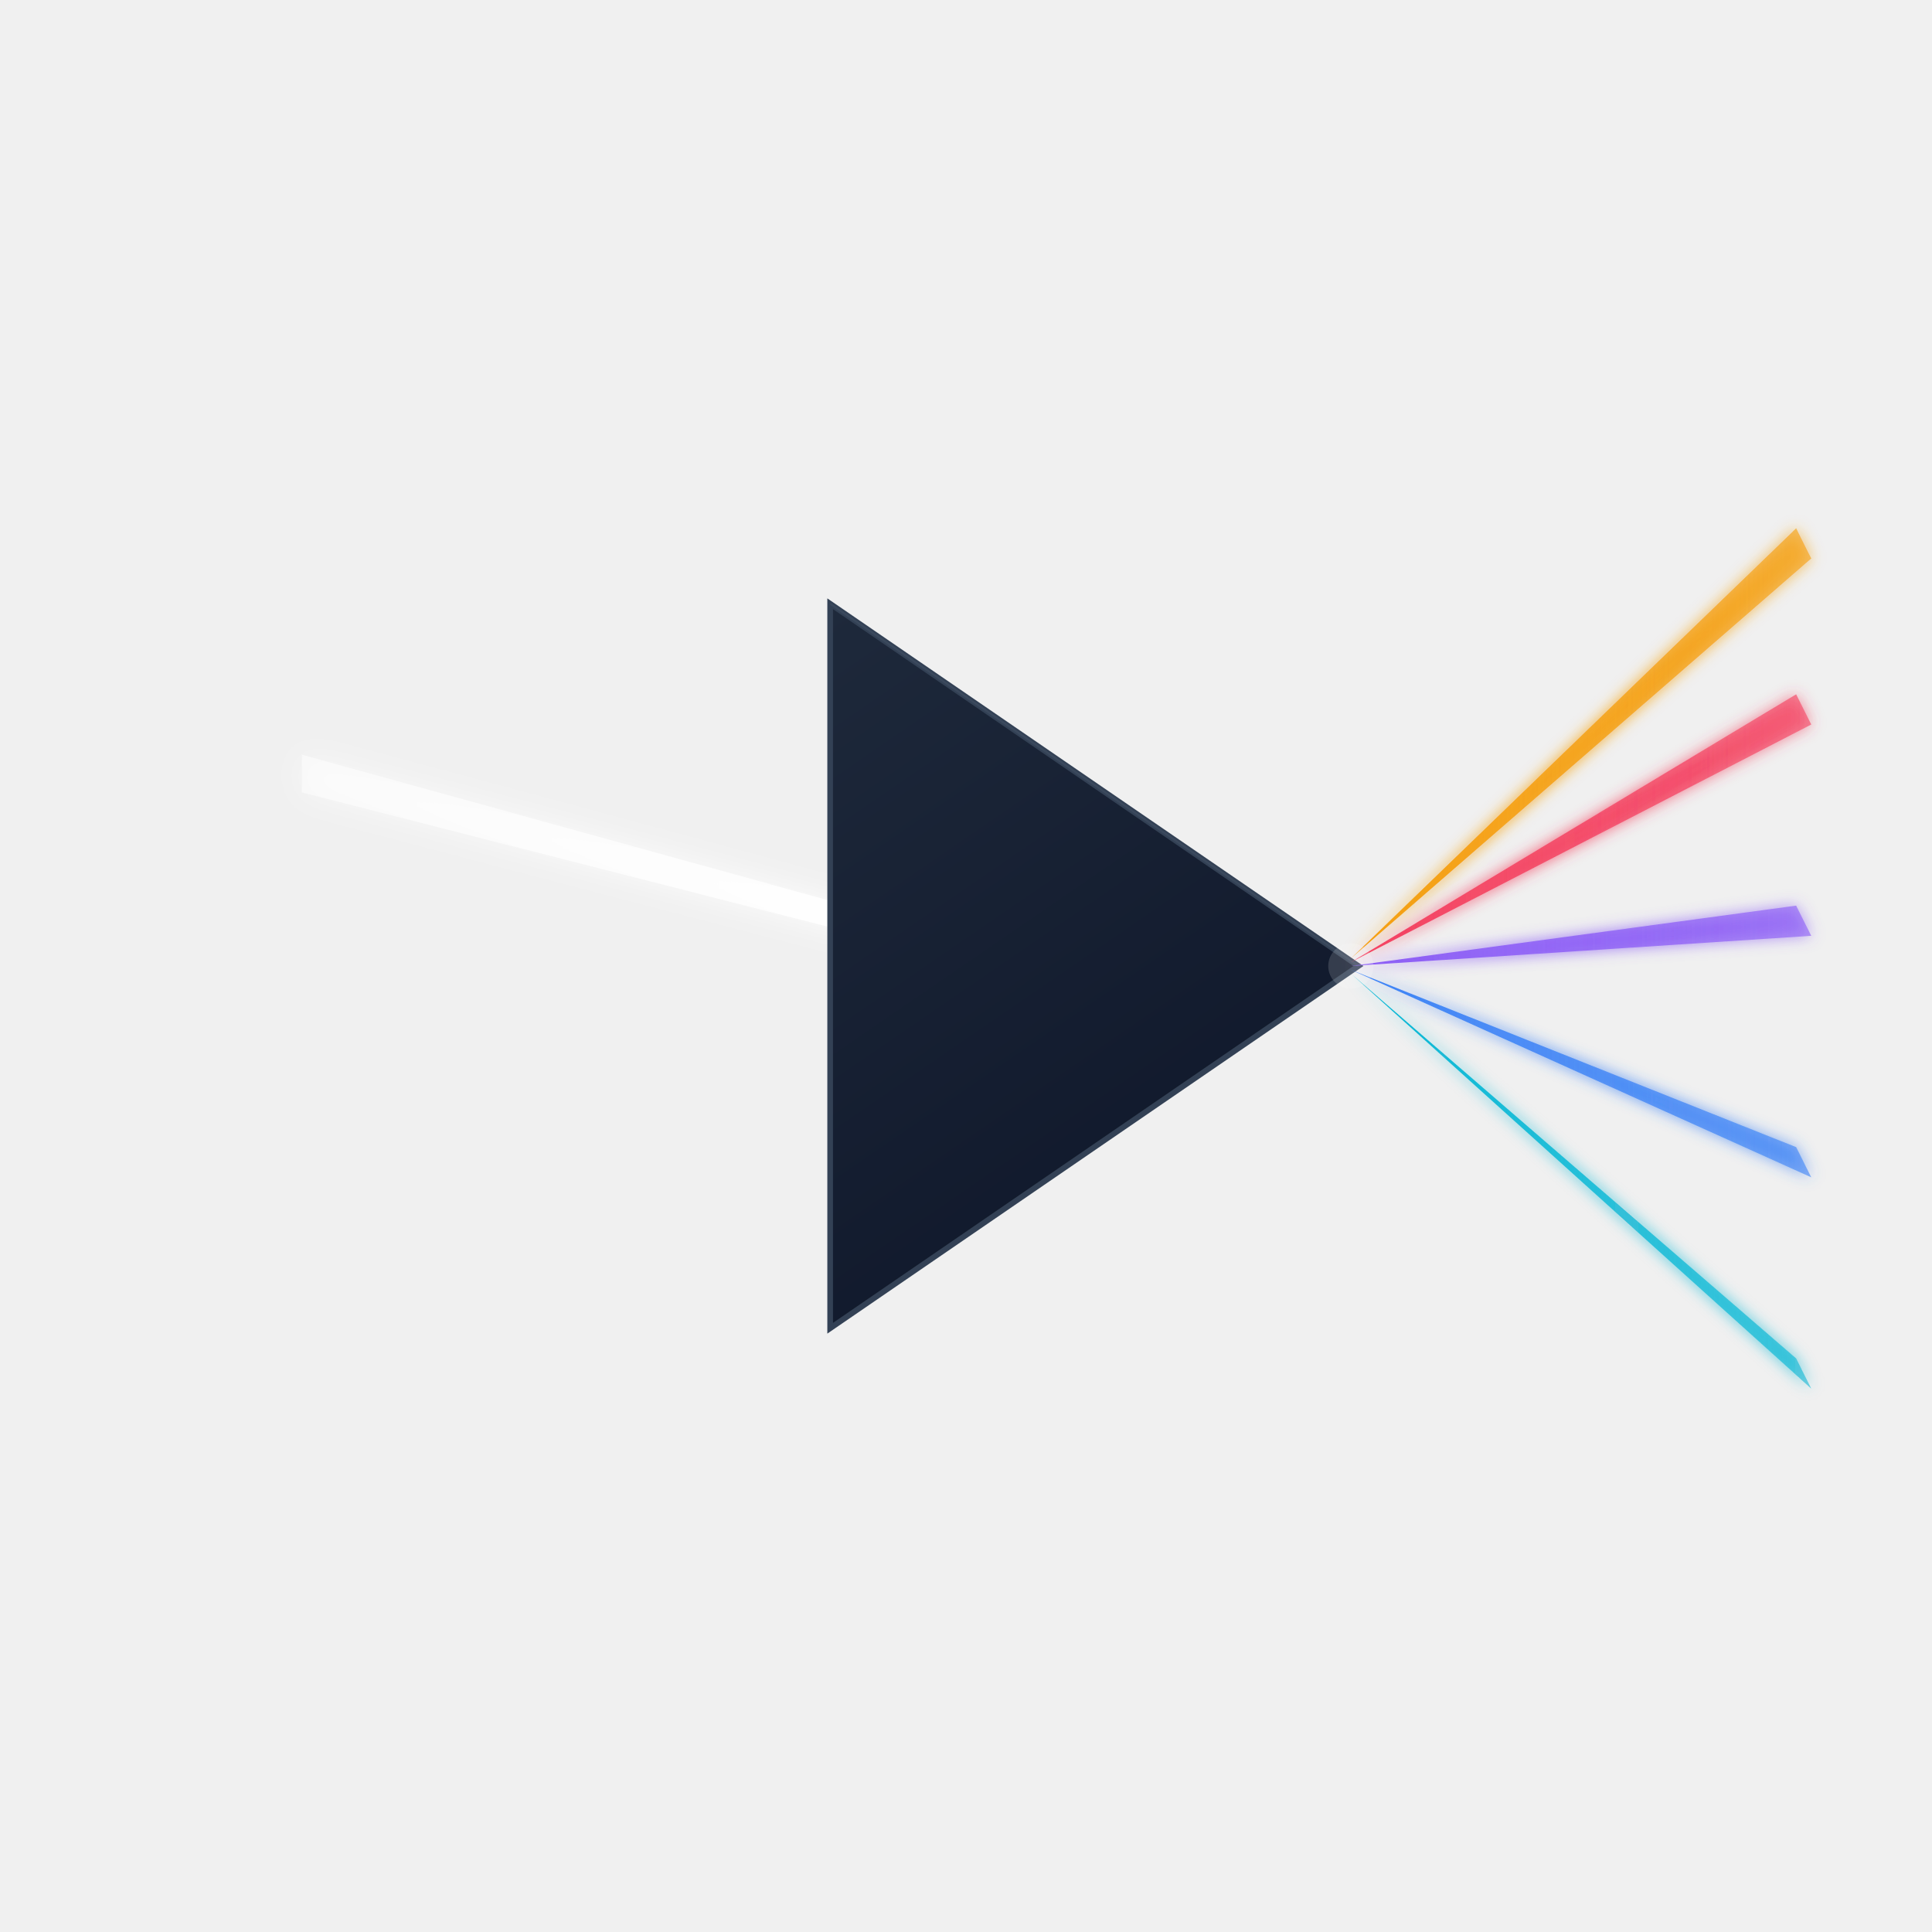
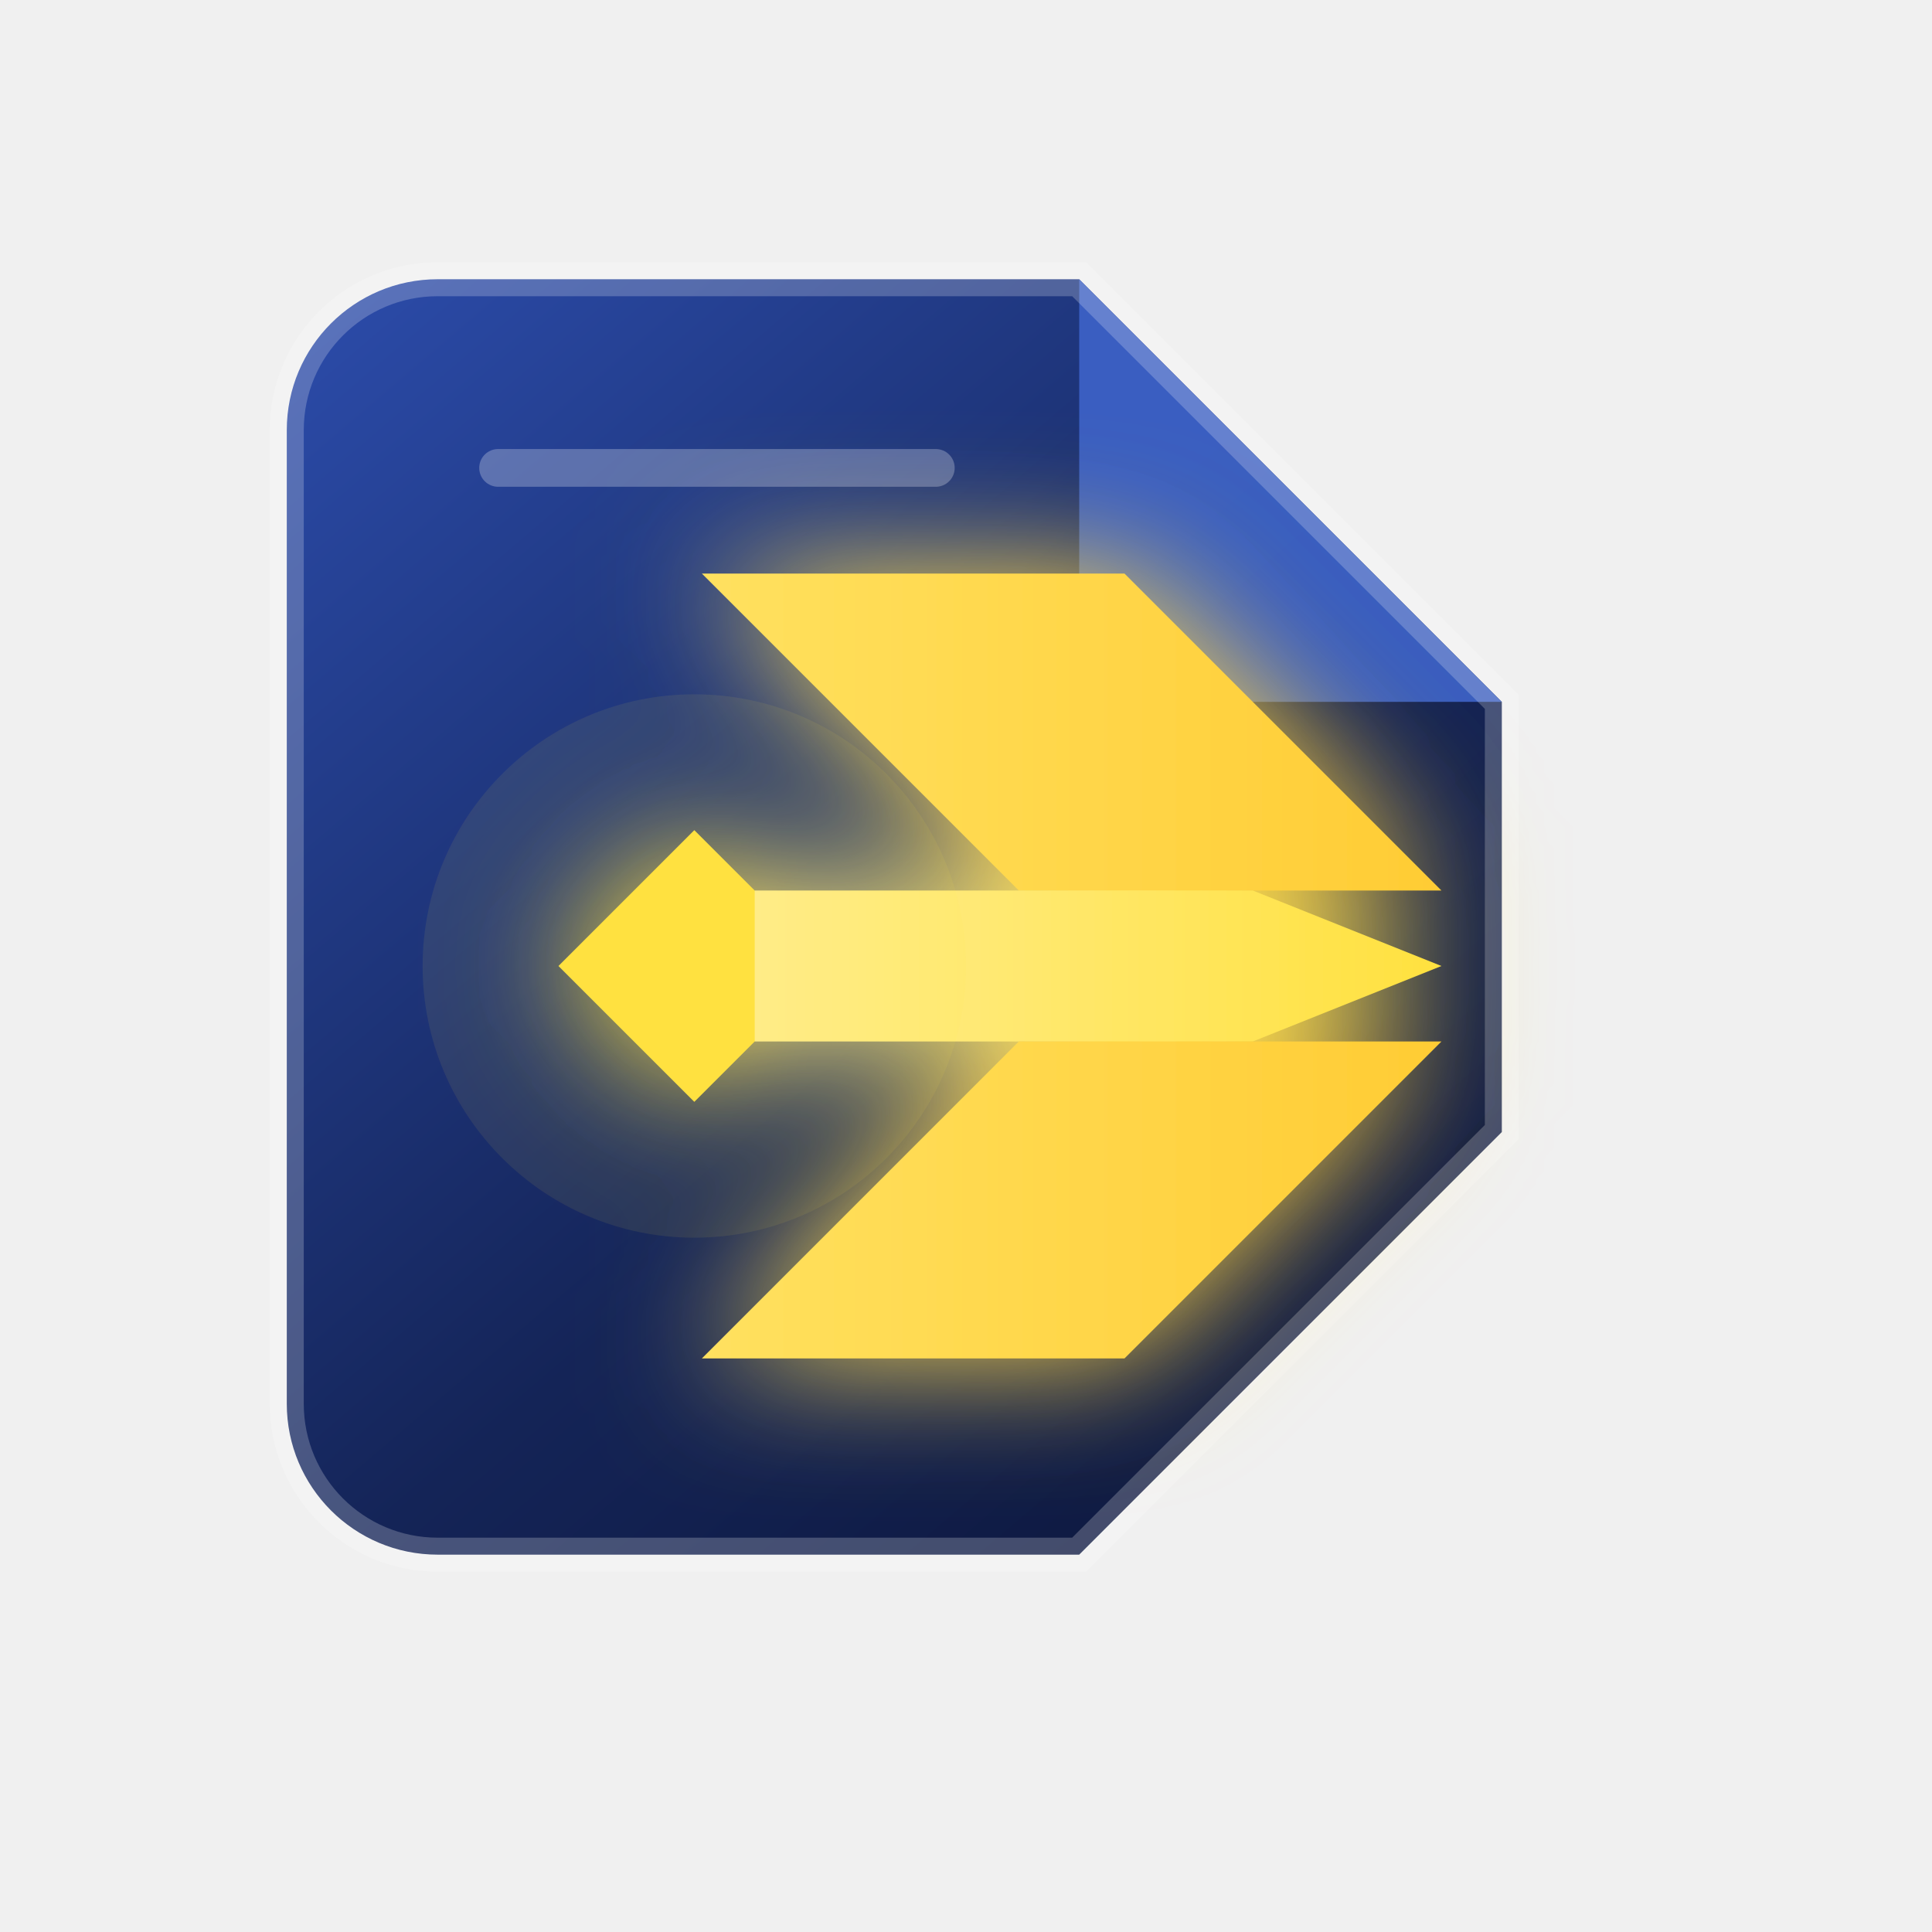
<svg xmlns="http://www.w3.org/2000/svg" viewBox="0 0 512 512" width="512" height="512">
  <defs>
-     <linearGradient id="beam-gold" x1="0" y1="0" x2="1" y2="0">
-       <stop offset="0%" stop-color="#F59E0B" stop-opacity="1" />
-       <stop offset="100%" stop-color="#F59E0B" stop-opacity="0.6" />
+     <linearGradient id="shell" x1="72" y1="64" x2="384" y2="430" gradientUnits="userSpaceOnUse">
+       <stop offset="0%" stop-color="#2d4eaf" />
+       <stop offset="58%" stop-color="#142457" />
+       <stop offset="100%" stop-color="#0b1436" />
    </linearGradient>
-     <linearGradient id="beam-coral" x1="0" y1="0" x2="1" y2="0">
-       <stop offset="0%" stop-color="#F43F5E" stop-opacity="1" />
-       <stop offset="100%" stop-color="#F43F5E" stop-opacity="0.6" />
+     <linearGradient id="beam" x1="128" y1="164" x2="382" y2="164" gradientUnits="userSpaceOnUse">
+       <stop offset="0%" stop-color="#ffe76c" />
+       <stop offset="100%" stop-color="#ffcc34" />
    </linearGradient>
-     <linearGradient id="beam-violet" x1="0" y1="0" x2="1" y2="0">
-       <stop offset="0%" stop-color="#8B5CF6" stop-opacity="1" />
-       <stop offset="100%" stop-color="#8B5CF6" stop-opacity="0.6" />
+     <linearGradient id="beam-soft" x1="140" y1="258" x2="382" y2="258" gradientUnits="userSpaceOnUse">
+       <stop offset="0%" stop-color="#fff1a7" />
+       <stop offset="100%" stop-color="#ffe13f" />
    </linearGradient>
-     <linearGradient id="beam-blue" x1="0" y1="0" x2="1" y2="0">
-       <stop offset="0%" stop-color="#3B82F6" stop-opacity="1" />
-       <stop offset="100%" stop-color="#3B82F6" stop-opacity="0.6" />
-     </linearGradient>
-     <linearGradient id="beam-teal" x1="0" y1="0" x2="1" y2="0">
-       <stop offset="0%" stop-color="#06B6D4" stop-opacity="1" />
-       <stop offset="100%" stop-color="#06B6D4" stop-opacity="0.6" />
-     </linearGradient>
-     <linearGradient id="input-beam" x1="0" y1="0" x2="1" y2="0">
-       <stop offset="0%" stop-color="#ffffff" stop-opacity="0.5" />
-       <stop offset="100%" stop-color="#ffffff" stop-opacity="1" />
-     </linearGradient>
-     <linearGradient id="prism-fill" x1="0" y1="0" x2="0.5" y2="1">
-       <stop offset="0%" stop-color="#1E293B" />
-       <stop offset="100%" stop-color="#0F172A" />
-     </linearGradient>
-     <filter id="glow">
-       <feGaussianBlur stdDeviation="4" result="blur" />
-       <feMerge>
-         <feMergeNode in="blur" />
-         <feMergeNode in="SourceGraphic" />
-       </feMerge>
-     </filter>
-     <filter id="beam-glow">
-       <feGaussianBlur stdDeviation="2" result="blur" />
+     <filter id="glow" x="-30%" y="-30%" width="160%" height="160%">
+       <feGaussianBlur stdDeviation="18" result="blur" />
      <feMerge>
        <feMergeNode in="blur" />
        <feMergeNode in="SourceGraphic" />
      </feMerge>
    </filter>
  </defs>
-   <polygon points="80,200 80,210 268,258 268,252" fill="url(#input-beam)" filter="url(#glow)" />
-   <polygon points="220,160 220,352 360,256" fill="url(#prism-fill)" stroke="#334155" stroke-width="1.5" />
-   <line x1="220" y1="160" x2="360" y2="256" stroke="#475569" stroke-width="0.5" opacity="0.4" />
-   <g filter="url(#beam-glow)">
-     <polygon points="358,254 480,148 476,140" fill="url(#beam-gold)" />
-     <polygon points="358,255 480,192 476,184" fill="url(#beam-coral)" />
-     <polygon points="358,256 480,248 476,240" fill="url(#beam-violet)" />
-     <polygon points="358,257 480,312 476,304" fill="url(#beam-blue)" />
-     <polygon points="358,258 480,368 476,360" fill="url(#beam-teal)" />
+   <path d="M116 74H286L398 186V300L286 412H116c-22.1 0-40-17.9-40-40V114c0-22.1 17.9-40 40-40Z" fill="url(#shell)" />
+   <path d="M286 74L398 186H310c-13.3 0-24-10.7-24-24V74Z" fill="#3b61c6" opacity="0.94" />
+   <path d="M116 74H286L398 186V300L286 412H116c-22.1 0-40-17.9-40-40V114c0-22.1 17.9-40 40-40Z" fill="none" stroke="rgba(255,255,255,0.22)" stroke-width="9" />
+   <g filter="url(#glow)">
+     <path d="M148 256l36-36 36 36-36 36-36-36Z" fill="#ffe13f" />
+     <path d="M186 152h112l84 84H270Z" fill="url(#beam)" />
+     <path d="M200 236h132l50 20-50 20H200Z" fill="url(#beam-soft)" />
+     <path d="M186 360h112l84-84H270Z" fill="url(#beam)" />
  </g>
-   <circle cx="358" cy="256" r="6" fill="white" opacity="0.15" />
+   <path d="M132 124h116" stroke="rgba(255,255,255,0.26)" stroke-width="10" stroke-linecap="round" />
+   <circle cx="184" cy="256" r="72" fill="rgba(255,225,63,0.08)" />
</svg>
